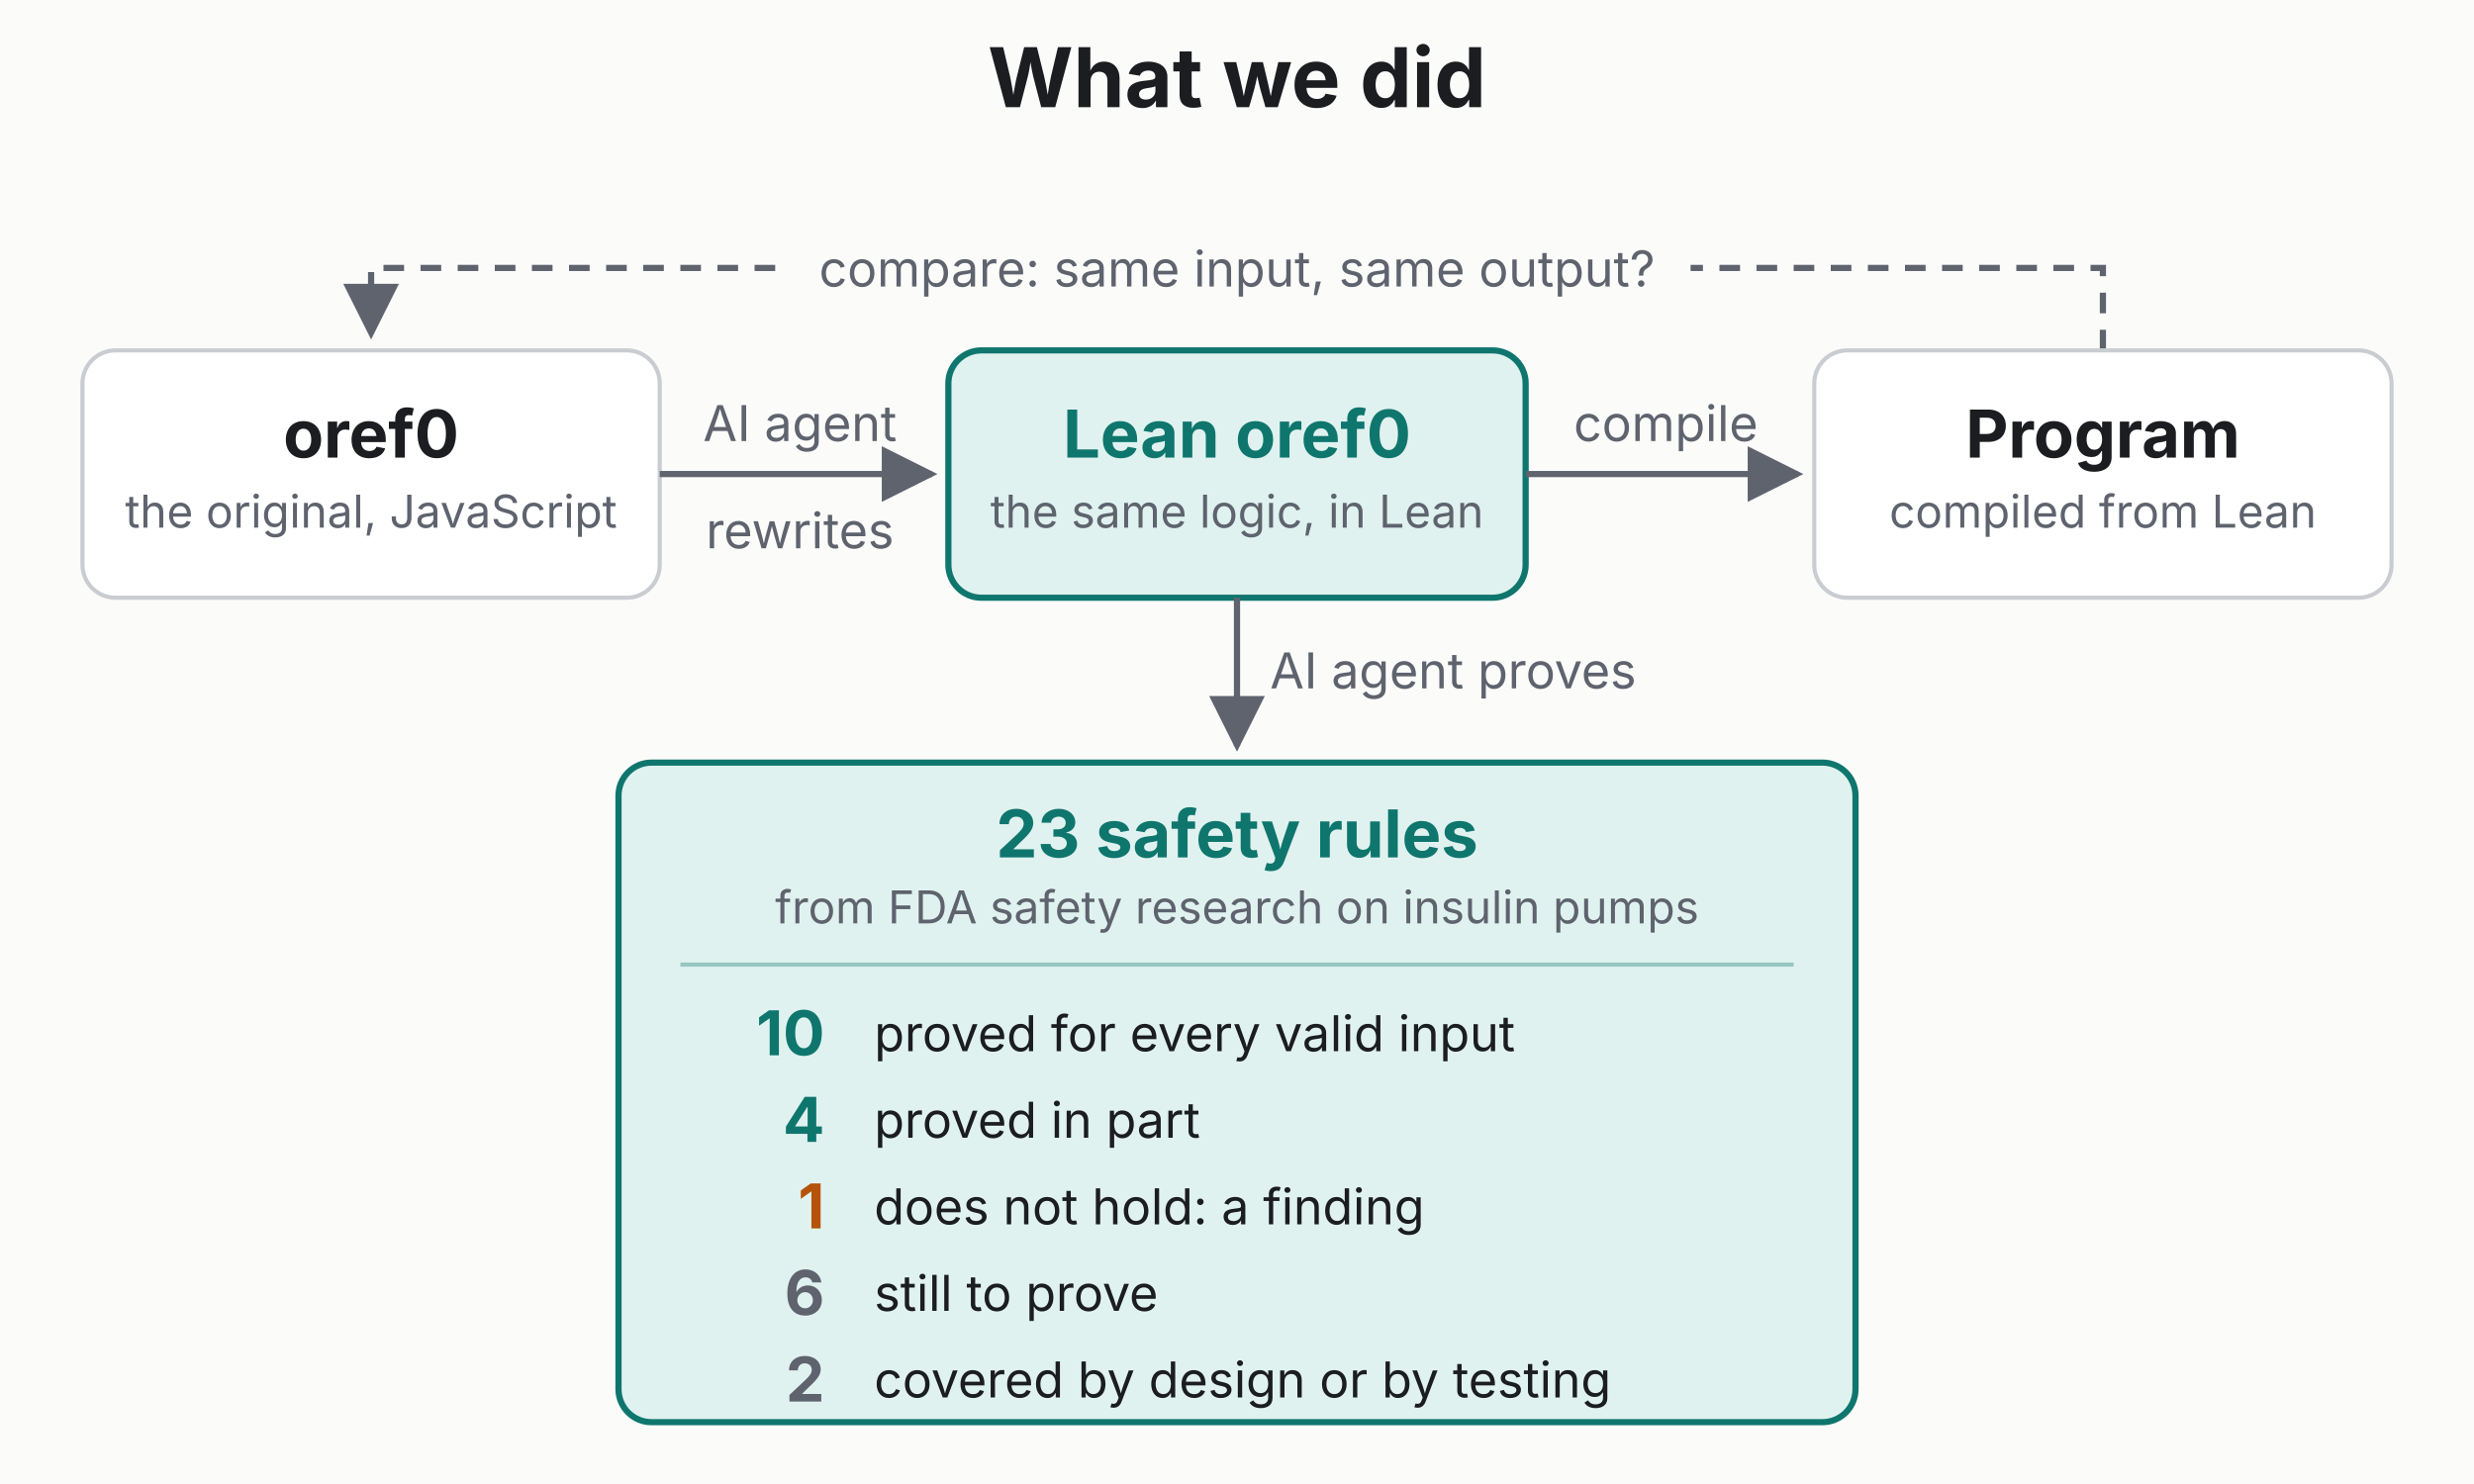
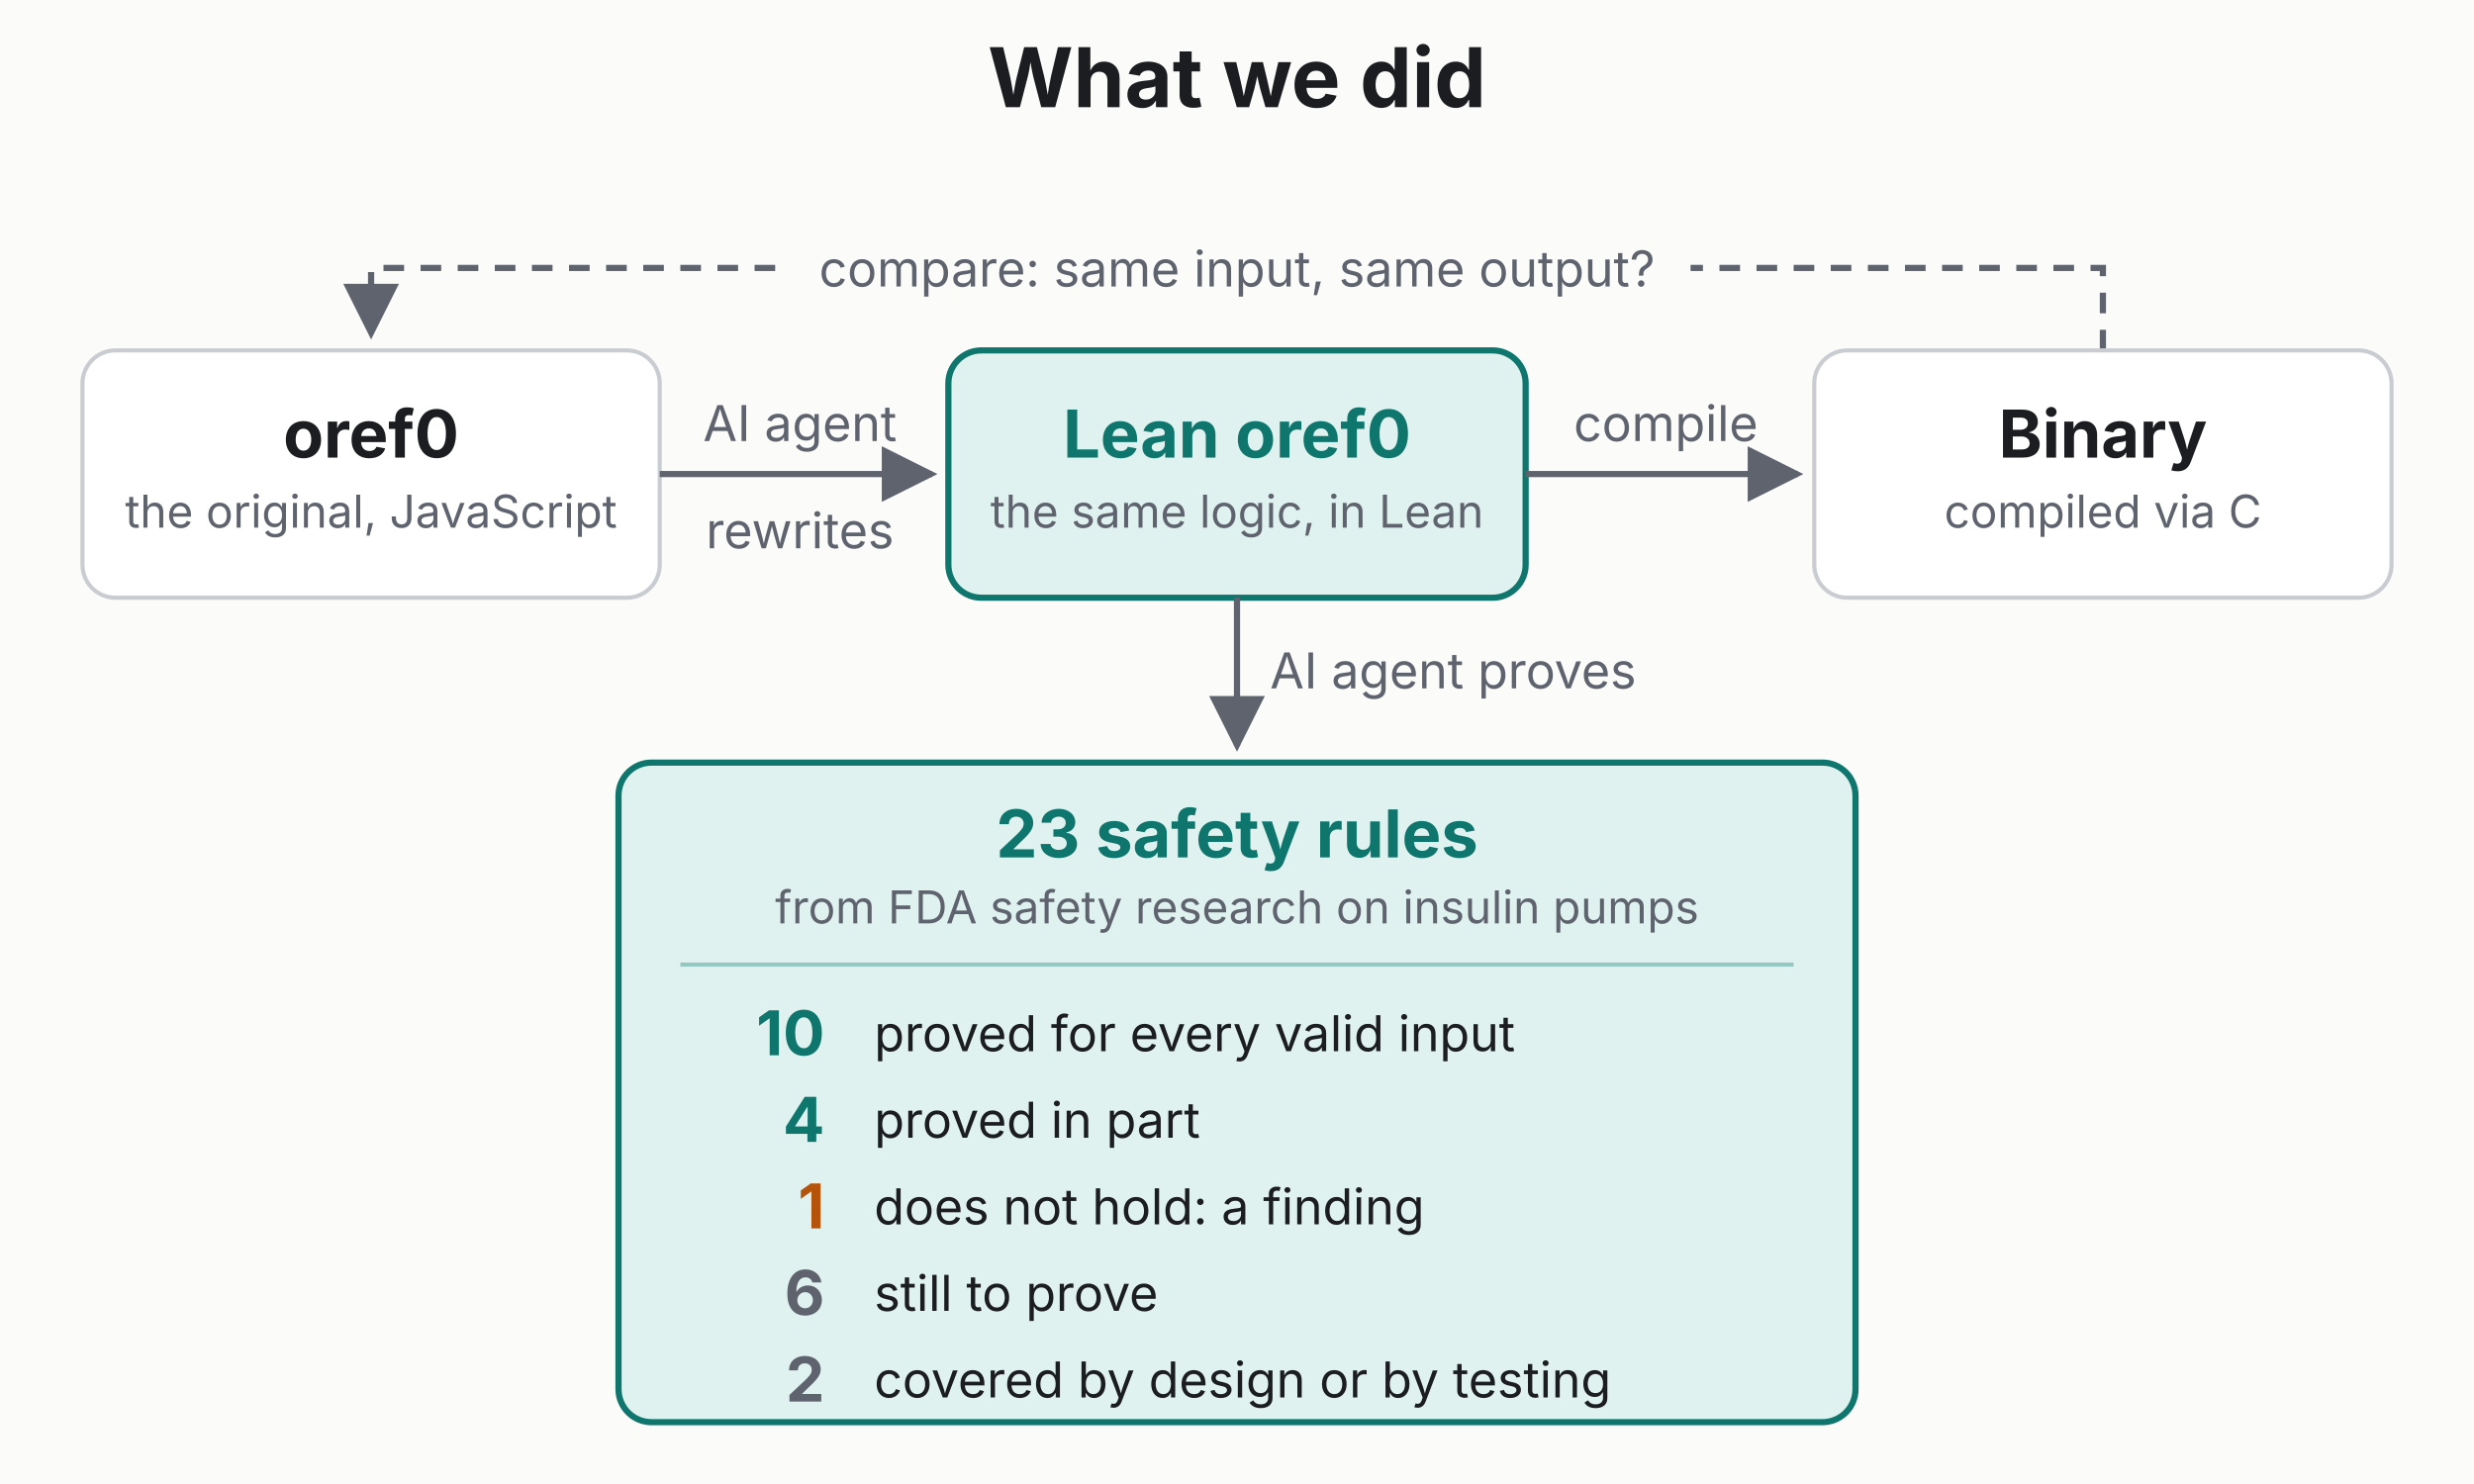
- <svg xmlns="http://www.w3.org/2000/svg" viewBox="0 0 1200 720" width="1200" height="720" role="img" aria-label="What we did. An AI agent rewrote oref0 from JavaScript into Lean, then compiled the Lean version into a program and compared it with the original. On the Lean version it proved safety rules taken from FDA research: of 23 rules, 10 are proved for every input, 4 in part, 1 does not hold (a finding), 6 are still to prove and 2 are covered by design or testing.">
+ <svg xmlns="http://www.w3.org/2000/svg" viewBox="0 0 1200 720" width="1200" height="720" role="img" aria-label="What we did. An AI agent rewrote oref0 from JavaScript into Lean, then compiled the Lean version into a binary, through C, and compared it with the original. On the Lean version it proved safety rules taken from FDA research: of 23 rules, 10 are proved for every input, 4 in part, 1 does not hold (a finding), 6 are still to prove and 2 are covered by design or testing.">
  <defs>
    <marker id="head" viewBox="0 0 10 10" refX="9" refY="5" markerWidth="9" markerHeight="9" orient="auto-start-reverse">
      <path d="M0 0 L10 5 L0 10 z" fill="#5e636e" />
    </marker>
  </defs>
  <style>
    text { font-family: Inter, "Helvetica Neue", Arial, sans-serif; fill: #1b1d21; }
    .box { fill: #ffffff; stroke: #c9ccd1; stroke-width: 2; }
    .main { fill: #e0f2ef; stroke: #0f766e; stroke-width: 3; }
    .heading { font-size: 40px; font-weight: 700; }
    .title { font-size: 32px; font-weight: 700; }
    .sub { font-size: 22px; fill: #5e636e; }
    .label { font-size: 24px; fill: #5e636e; }
    .accent { fill: #0f766e; }
    .warn { fill: #b45309; }
    .num { font-size: 30px; font-weight: 700; }
    .item { font-size: 24px; }
    .line { stroke: #5e636e; stroke-width: 3; fill: none; }
    .dash { stroke-dasharray: 10 8; }
  </style>
  <rect id="bg" width="1200" height="720" fill="#fbfbfa" />
  <text class="heading" x="600" y="52" text-anchor="middle">What we did</text>
  <path class="line dash" d="M1020 170 V130 H180 V162" marker-end="url(#head)" />
  <rect x="380" y="112" width="440" height="36" fill="#fbfbfa" />
  <text class="label" x="600" y="139" text-anchor="middle">compare: same input, same output?</text>
  <rect class="box" x="40" y="170" width="280" height="120" rx="16" />
  <text class="title" x="180" y="222" text-anchor="middle">oref0</text>
  <text class="sub" x="180" y="256" text-anchor="middle">the original, JavaScript</text>
  <rect class="main" x="460" y="170" width="280" height="120" rx="16" />
  <text class="title accent" x="600" y="222" text-anchor="middle">Lean oref0</text>
  <text class="sub" x="600" y="256" text-anchor="middle">the same logic, in Lean</text>
  <rect class="box" x="880" y="170" width="280" height="120" rx="16" />
-   <text class="title" x="1020" y="222" text-anchor="middle">Program</text>
-   <text class="sub" x="1020" y="256" text-anchor="middle">compiled from Lean</text>
+   <text class="title" x="1020" y="222" text-anchor="middle">Binary</text>
+   <text class="sub" x="1020" y="256" text-anchor="middle">compiled via C</text>
  <path class="line" d="M320 230 H452" marker-end="url(#head)" />
  <text class="label" x="388" y="214" text-anchor="middle">AI agent</text>
  <text class="label" x="388" y="266" text-anchor="middle">rewrites</text>
  <path class="line" d="M740 230 H872" marker-end="url(#head)" />
  <text class="label" x="808" y="214" text-anchor="middle">compile</text>
  <path class="line" d="M600 290 V362" marker-end="url(#head)" />
  <text class="label" x="616" y="334">AI agent proves</text>
  <rect class="main" x="300" y="370" width="600" height="320" rx="16" />
  <text class="title accent" x="600" y="416" text-anchor="middle">23 safety rules</text>
  <text class="sub" x="600" y="448" text-anchor="middle">from FDA safety research on insulin pumps</text>
  <line x1="330" y1="468" x2="870" y2="468" stroke="#0f766e" stroke-opacity="0.35" stroke-width="2" />
  <text class="num accent" x="400" y="512" text-anchor="end">10</text>
  <text class="item" x="424" y="510">proved for every valid input</text>
  <text class="num accent" x="400" y="554" text-anchor="end">4</text>
  <text class="item" x="424" y="552">proved in part</text>
  <text class="num warn" x="400" y="596" text-anchor="end">1</text>
  <text class="item" x="424" y="594">does not hold: a finding</text>
  <text class="num" x="400" y="638" text-anchor="end" style="fill:#5e636e">6</text>
  <text class="item" x="424" y="636">still to prove</text>
  <text class="num" x="400" y="680" text-anchor="end" style="fill:#5e636e">2</text>
  <text class="item" x="424" y="678">covered by design or by testing</text>
</svg>
